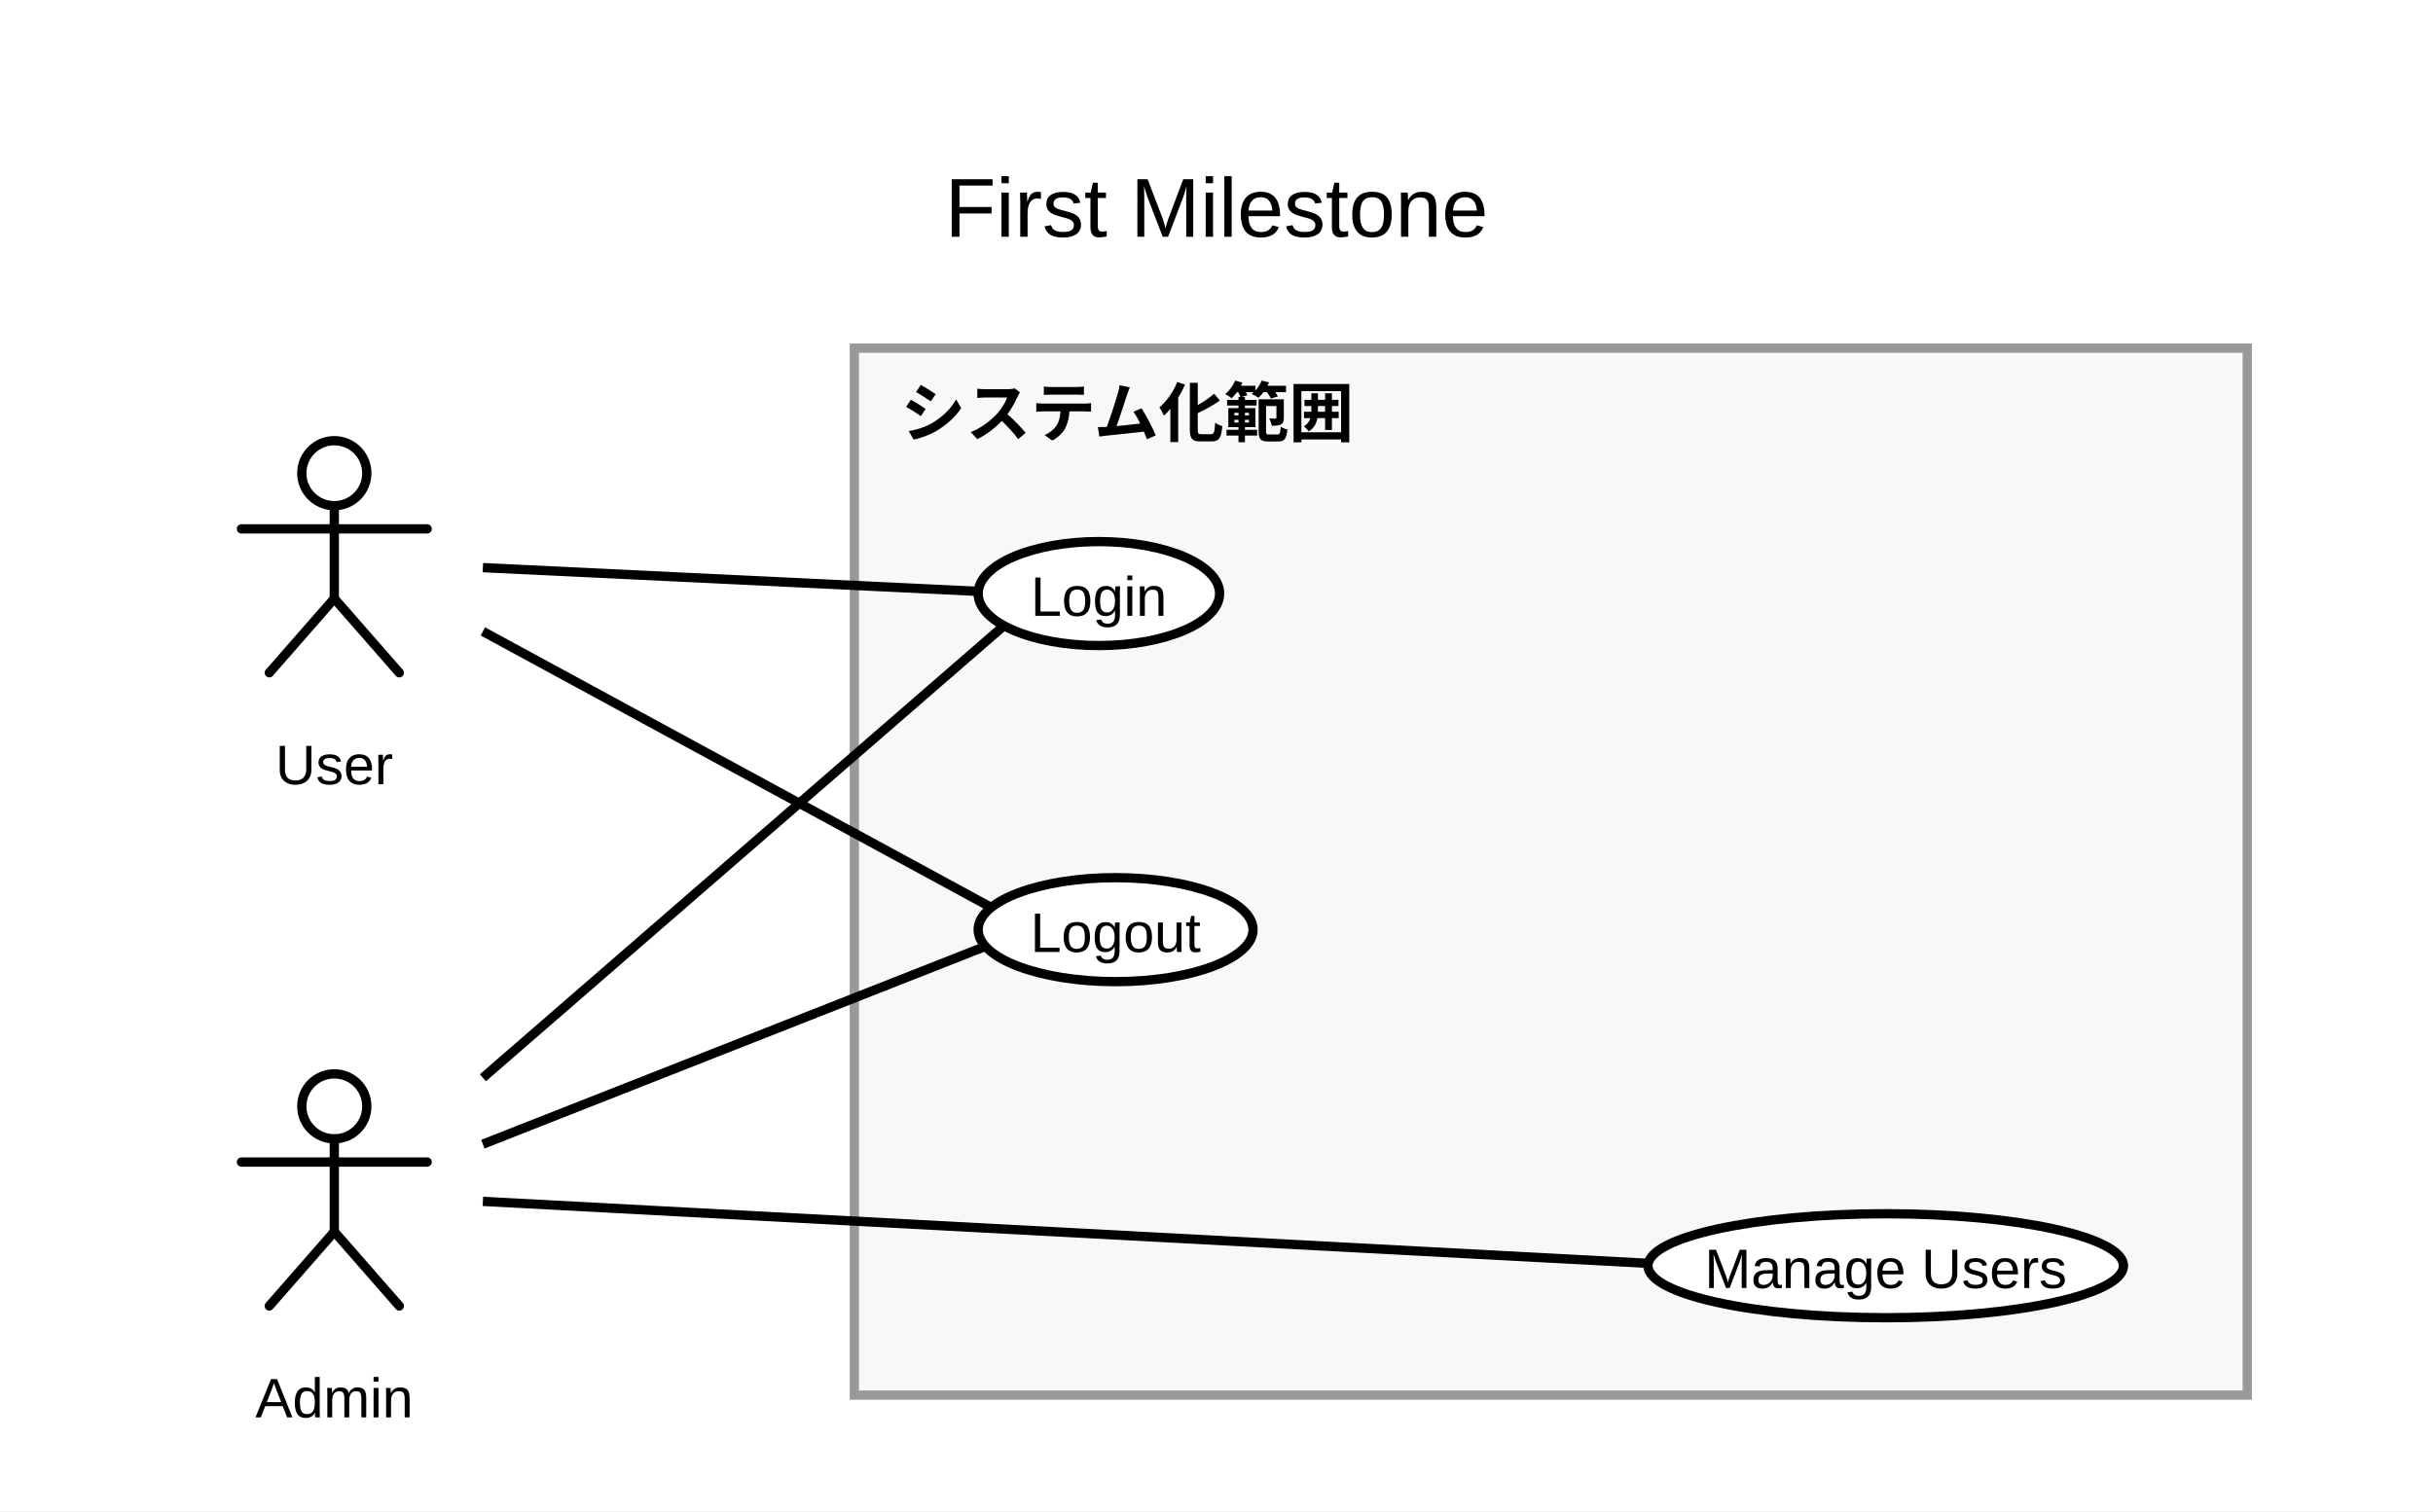
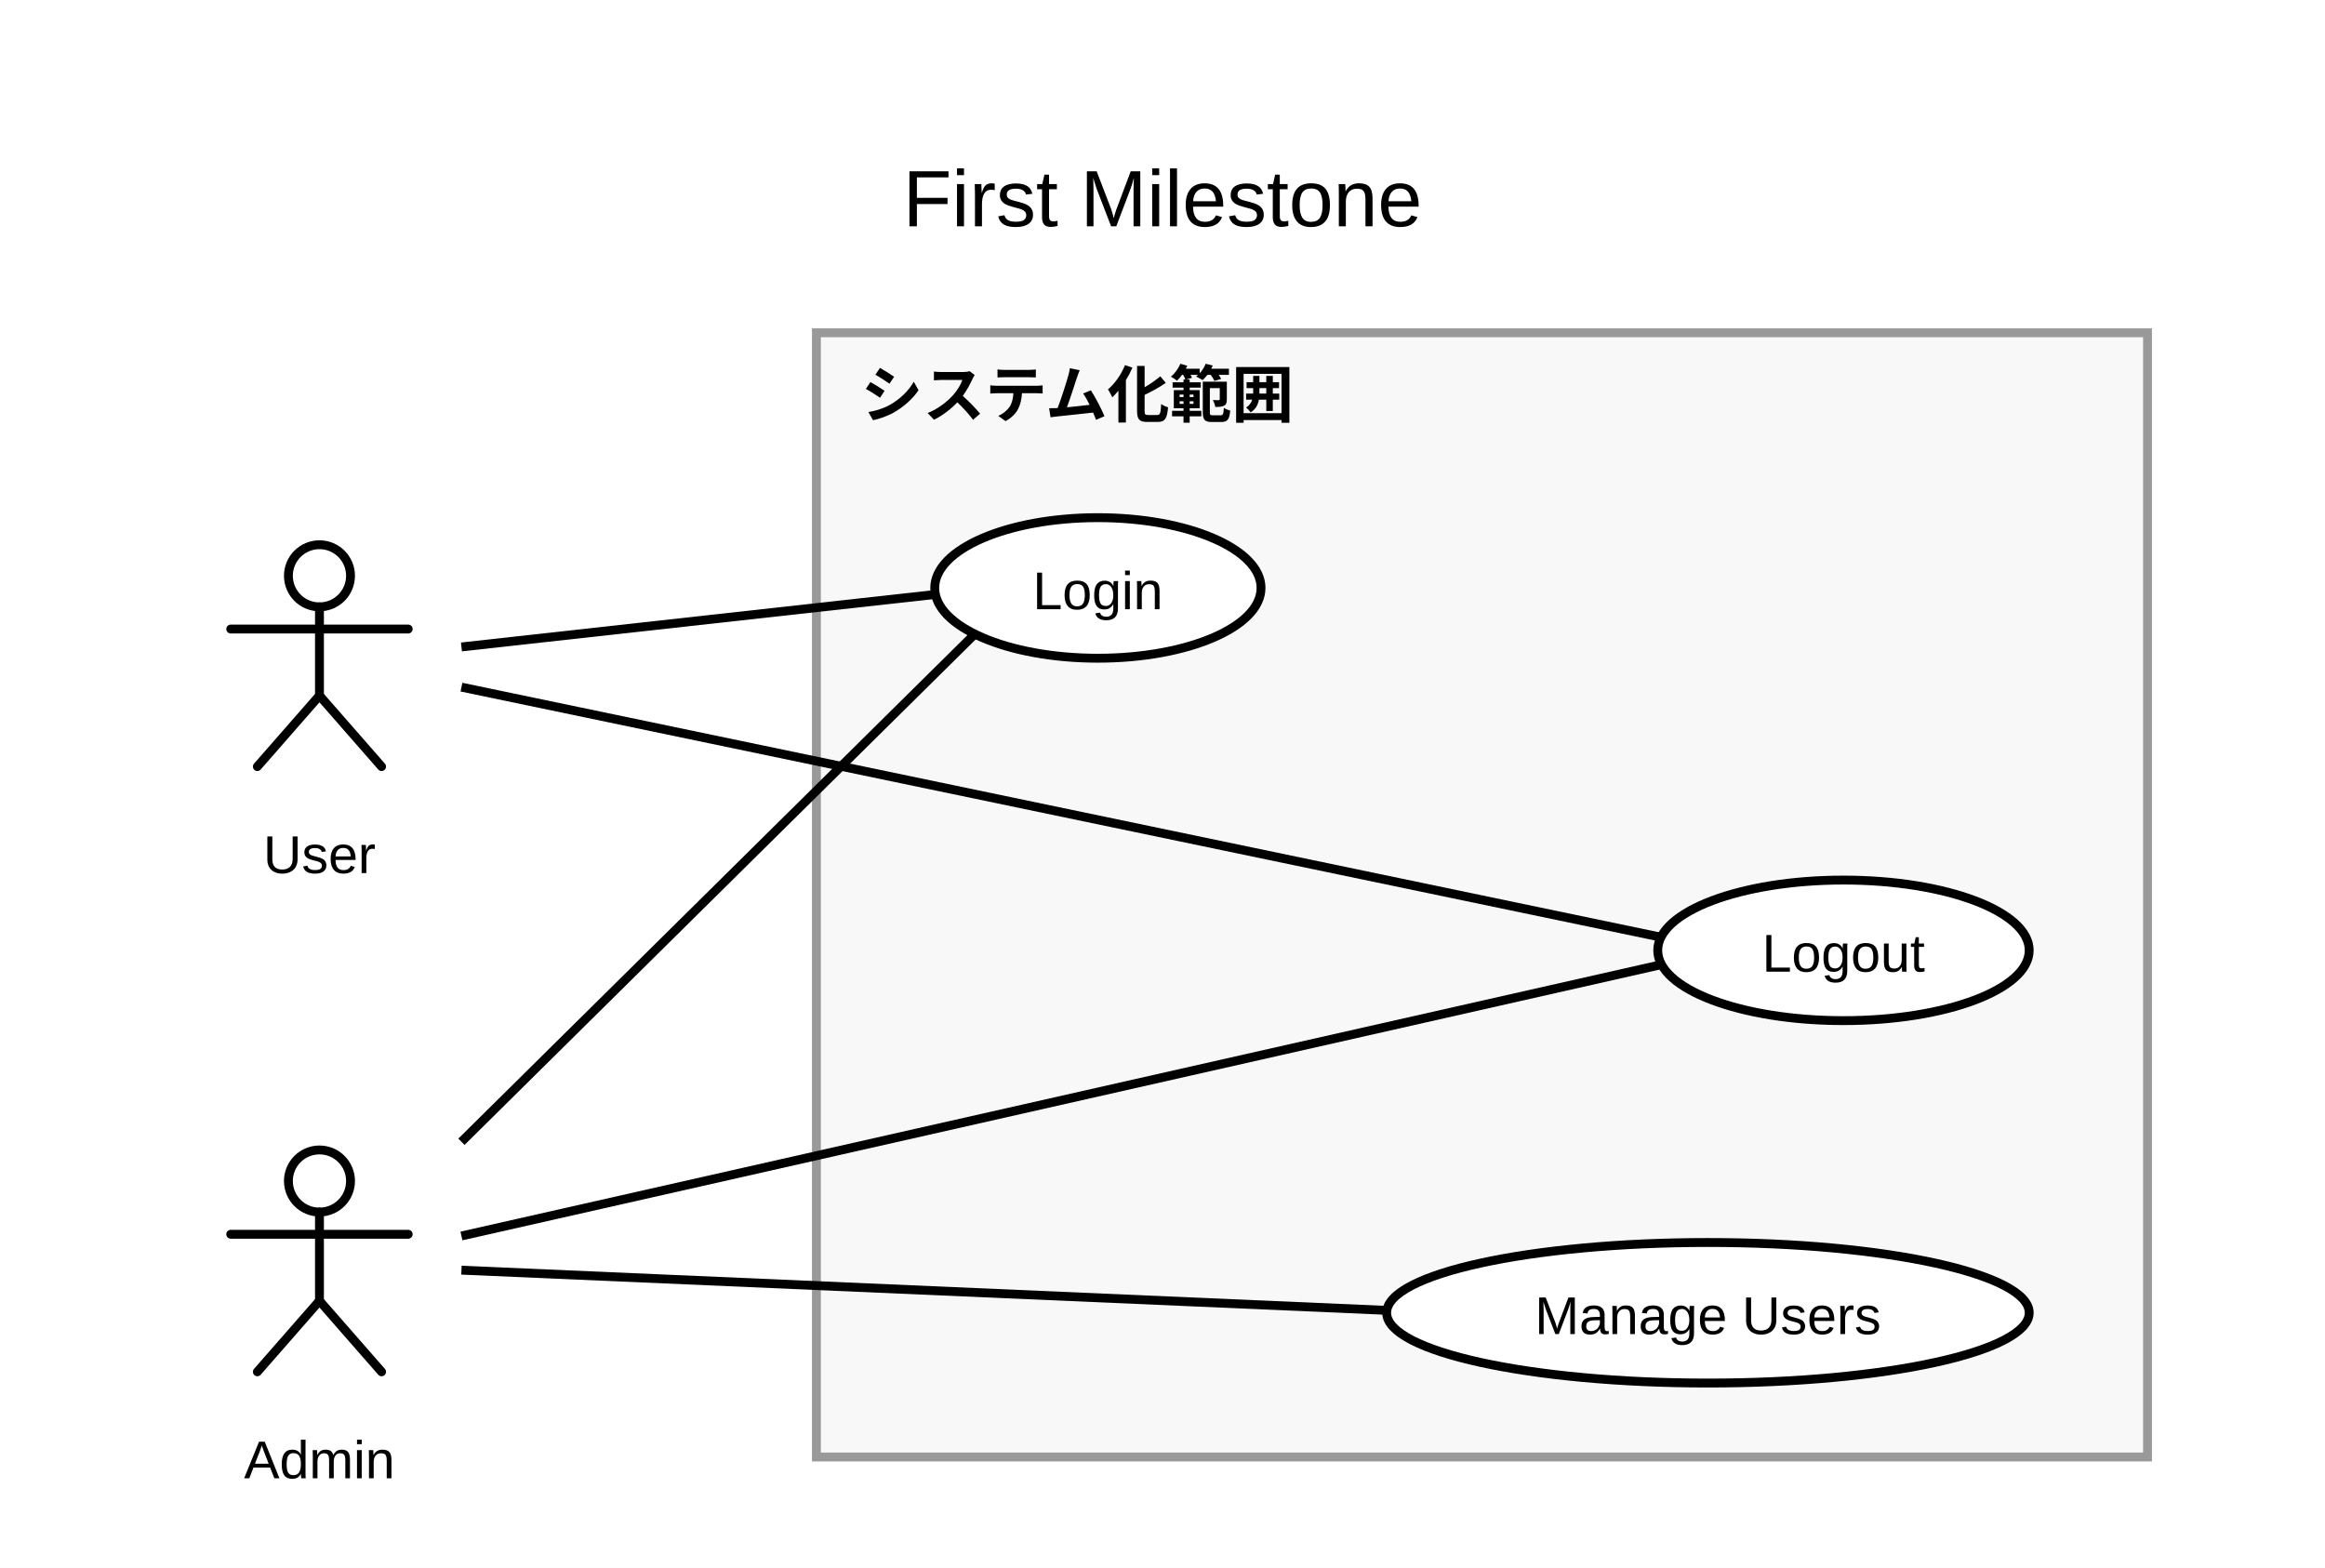
- <svg xmlns="http://www.w3.org/2000/svg" width="524" height="325.533" viewBox="0 0 524 325.533">
+ <svg xmlns="http://www.w3.org/2000/svg" width="524" height="353.368" viewBox="0 0 524 353.368">
  <rect width="100%" height="100%" fill="white" />
  <defs>
    <symbol id="uml-actor" viewBox="0 0 64 64">
      <g fill="none" stroke="#000" stroke-width="2" stroke-linecap="round" stroke-linejoin="round">
        <circle cx="32" cy="13" r="7" />
        <line x1="32" y1="20" x2="32" y2="40" />
        <line x1="12" y1="25" x2="52" y2="25" />
        <line x1="32" y1="40" x2="18" y2="56" />
        <line x1="32" y1="40" x2="46" y2="56" />
      </g>
    </symbol>
  </defs>
  <g id="uml:systemBoundary/6">
-     <rect x="184" y="75" width="300" height="225.533" fill="#f8f8f8" stroke="#999" stroke-width="2" />
+     <rect x="184" y="75" width="300" height="253.368" fill="#f8f8f8" stroke="#999" stroke-width="2" />
    <text x="194" y="94" font-size="14" font-family="Arial" font-weight="bold" fill="black">
          システム化範囲
        </text>
  </g>
  <g id="__builtin__:diagram/0">
    <text x="262" y="51" text-anchor="middle" font-size="18" font-family="Arial" fill="black">
      <tspan x="262" dy="0">First Milestone</tspan>
    </text>
  </g>
  <g id="uml:actor/1">
-     <svg x="40" y="88.933" width="64" height="64" viewBox="0 0 64 64" fill="black">
+     <svg x="40" y="116.768" width="64" height="64" viewBox="0 0 64 64" fill="black">
      <use href="#uml-actor" />
    </svg>
-     <text x="72" y="168.933" text-anchor="middle" font-size="12" font-family="Arial" fill="black">
+     <text x="72" y="196.768" text-anchor="middle" font-size="12" font-family="Arial" fill="black">
      <tspan x="72" dy="0">User</tspan>
    </text>
  </g>
  <g id="uml:actor/2">
-     <svg x="40" y="225.333" width="64" height="64" viewBox="0 0 64 64" fill="black">
+     <svg x="40" y="253.168" width="64" height="64" viewBox="0 0 64 64" fill="black">
      <use href="#uml-actor" />
    </svg>
-     <text x="72" y="305.333" text-anchor="middle" font-size="12" font-family="Arial" fill="black">
+     <text x="72" y="333.168" text-anchor="middle" font-size="12" font-family="Arial" fill="black">
      <tspan x="72" dy="0">Admin</tspan>
    </text>
  </g>
-   <line x1="104" y1="122.281" x2="210.69" y2="127.396" stroke="black" stroke-width="2" />
-   <line x1="104" y1="136.02" x2="213.493" y2="195.49" stroke="black" stroke-width="2" />
-   <line x1="104" y1="232.174" x2="216.228" y2="134.789" stroke="black" stroke-width="2" />
-   <line x1="104" y1="246.481" x2="212.235" y2="203.864" stroke="black" stroke-width="2" />
-   <line x1="104" y1="258.802" x2="354.987" y2="272.153" stroke="black" stroke-width="2" />
+   <line x1="104" y1="145.802" x2="210.824" y2="133.968" stroke="black" stroke-width="2" />
+   <line x1="104" y1="154.863" x2="374.351" y2="211.221" stroke="black" stroke-width="2" />
+   <line x1="104" y1="257.322" x2="219.698" y2="142.903" stroke="black" stroke-width="2" />
+   <line x1="104" y1="278.555" x2="374.478" y2="217.39" stroke="black" stroke-width="2" />
+   <line x1="104" y1="286.262" x2="312.56" y2="295.322" stroke="black" stroke-width="2" />
  <g id="uml:usecase/3">
-     <ellipse cx="236.667" cy="127.867" rx="26" ry="11.2" fill="white" stroke="black" stroke-width="2" />
-     <text x="236.667" y="132.667" text-anchor="middle" font-size="12" font-family="Arial" fill="black">
-       <tspan x="236.667" dy="0">Login</tspan>
+     <ellipse cx="247.436" cy="132.506" rx="36.77" ry="15.839" fill="white" stroke="black" stroke-width="2" />
+     <text x="247.436" y="137.306" text-anchor="middle" font-size="12" font-family="Arial" fill="black">
+       <tspan x="247.436" dy="0">Login</tspan>
    </text>
  </g>
  <g id="uml:usecase/4">
-     <ellipse cx="240.267" cy="200.267" rx="29.6" ry="11.2" fill="white" stroke="black" stroke-width="2" />
-     <text x="240.267" y="205.067" text-anchor="middle" font-size="12" font-family="Arial" fill="black">
-       <tspan x="240.267" dy="0">Logout</tspan>
+     <ellipse cx="415.473" cy="214.184" rx="41.861" ry="15.839" fill="white" stroke="black" stroke-width="2" />
+     <text x="415.473" y="218.984" text-anchor="middle" font-size="12" font-family="Arial" fill="black">
+       <tspan x="415.473" dy="0">Logout</tspan>
    </text>
  </g>
  <g id="uml:usecase/5">
-     <ellipse cx="406.133" cy="272.667" rx="51.2" ry="11.2" fill="white" stroke="black" stroke-width="2" />
-     <text x="406.133" y="277.467" text-anchor="middle" font-size="12" font-family="Arial" fill="black">
-       <tspan x="406.133" dy="0">Manage Users</tspan>
+     <ellipse cx="384.926" cy="295.863" rx="72.408" ry="15.839" fill="white" stroke="black" stroke-width="2" />
+     <text x="384.926" y="300.663" text-anchor="middle" font-size="12" font-family="Arial" fill="black">
+       <tspan x="384.926" dy="0">Manage Users</tspan>
    </text>
  </g>
</svg>
